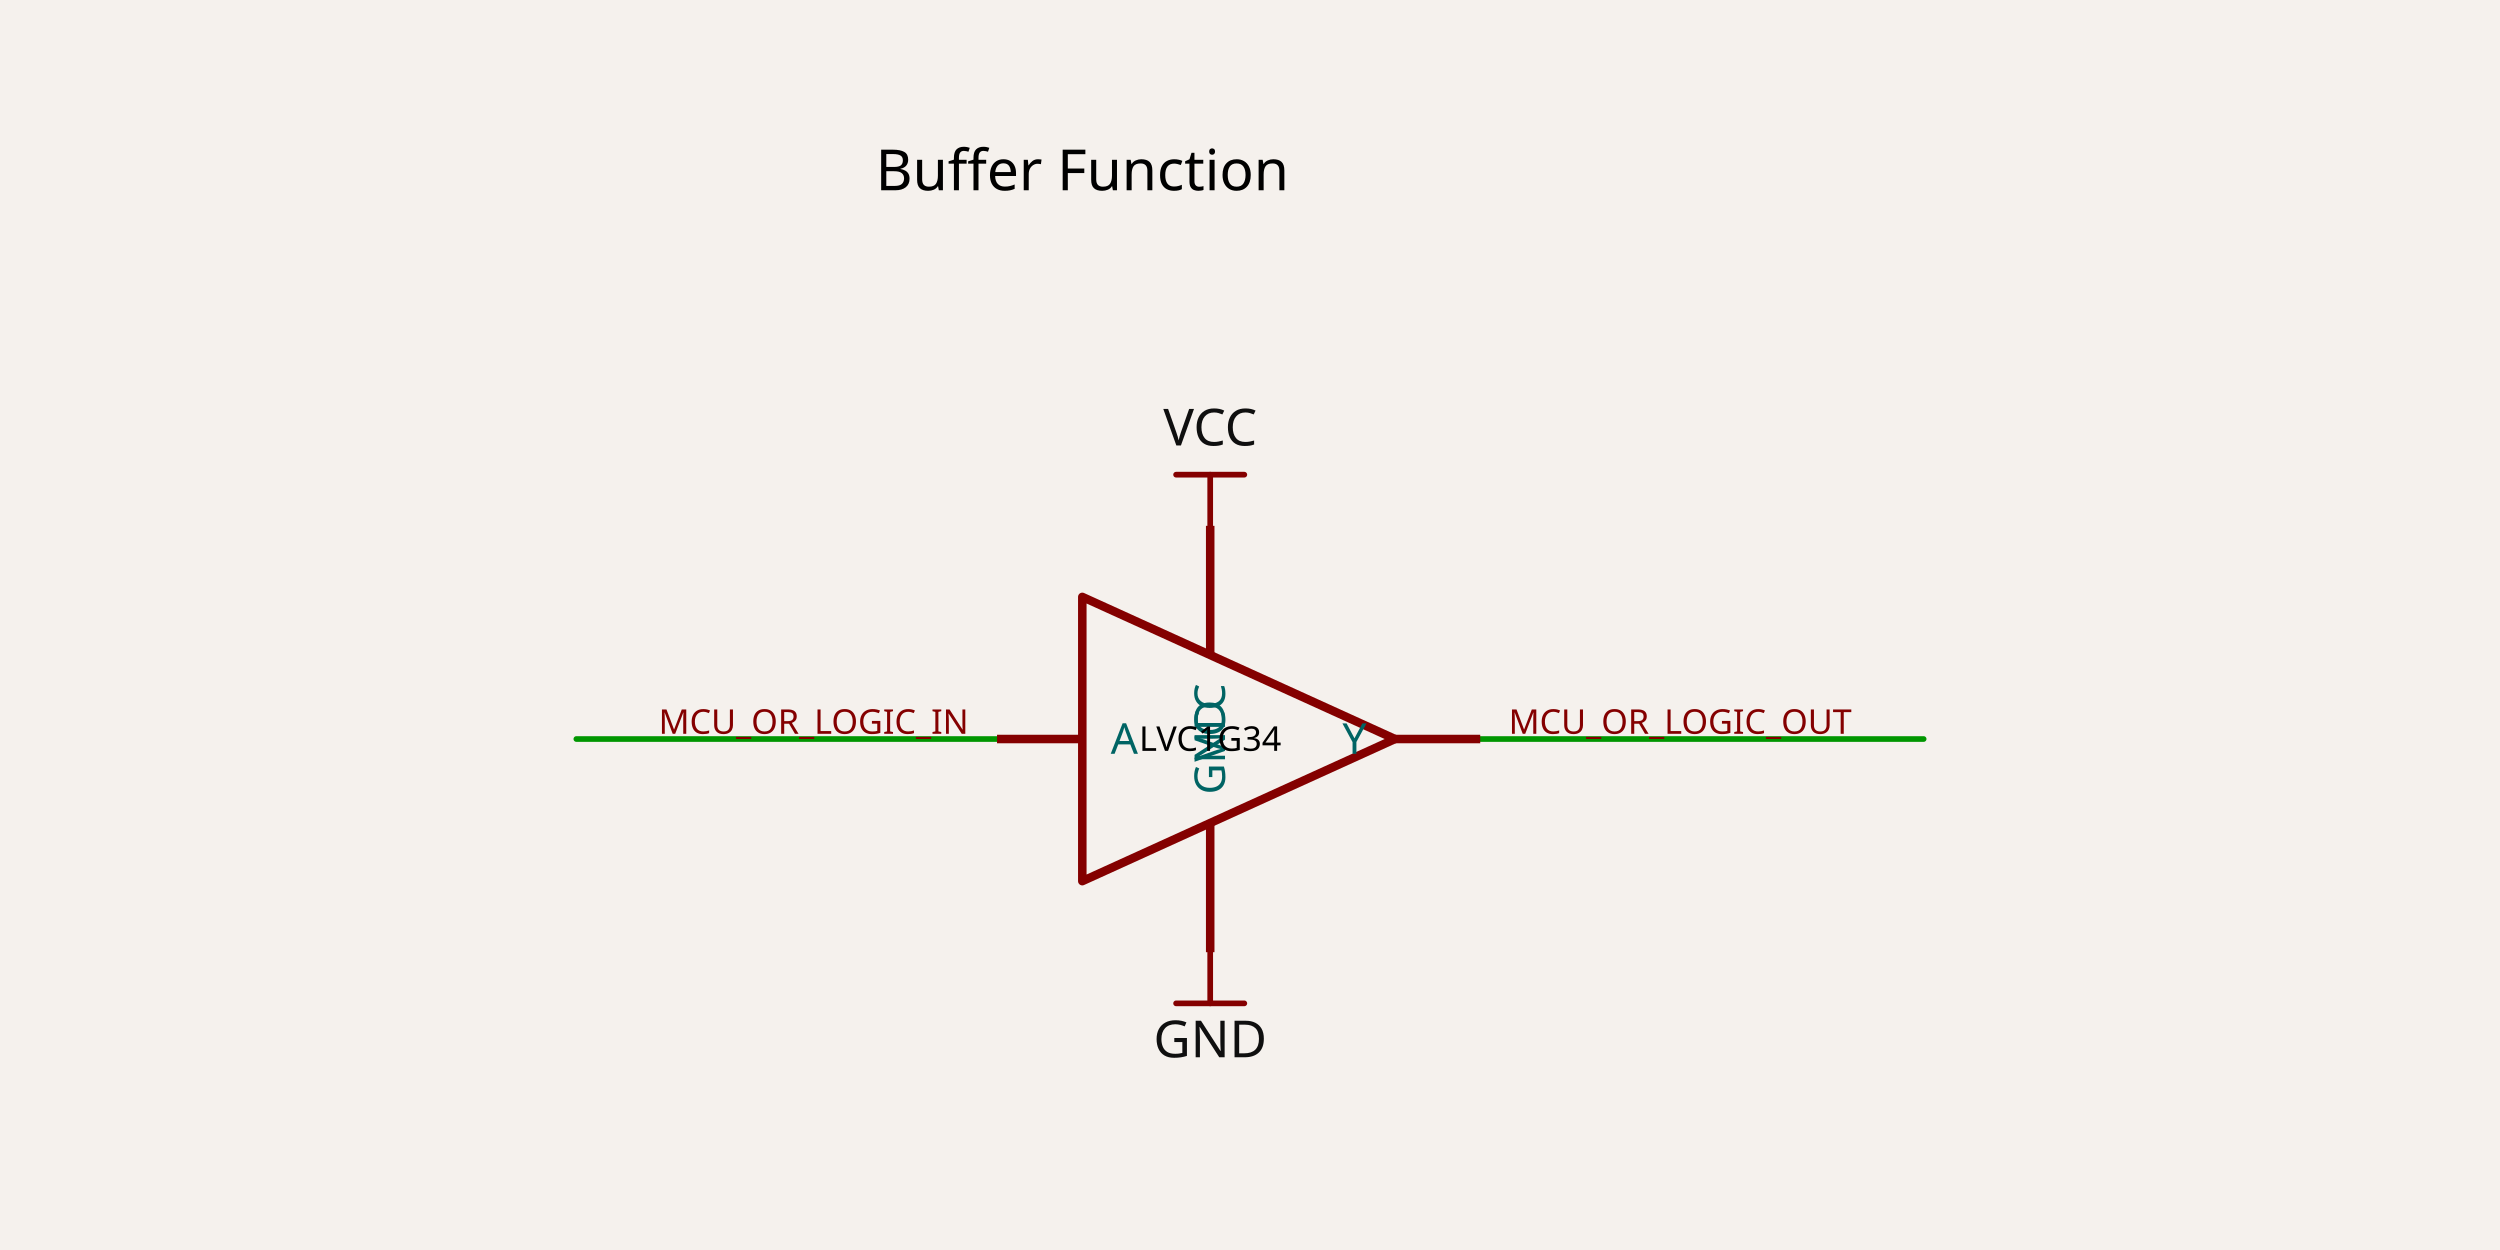
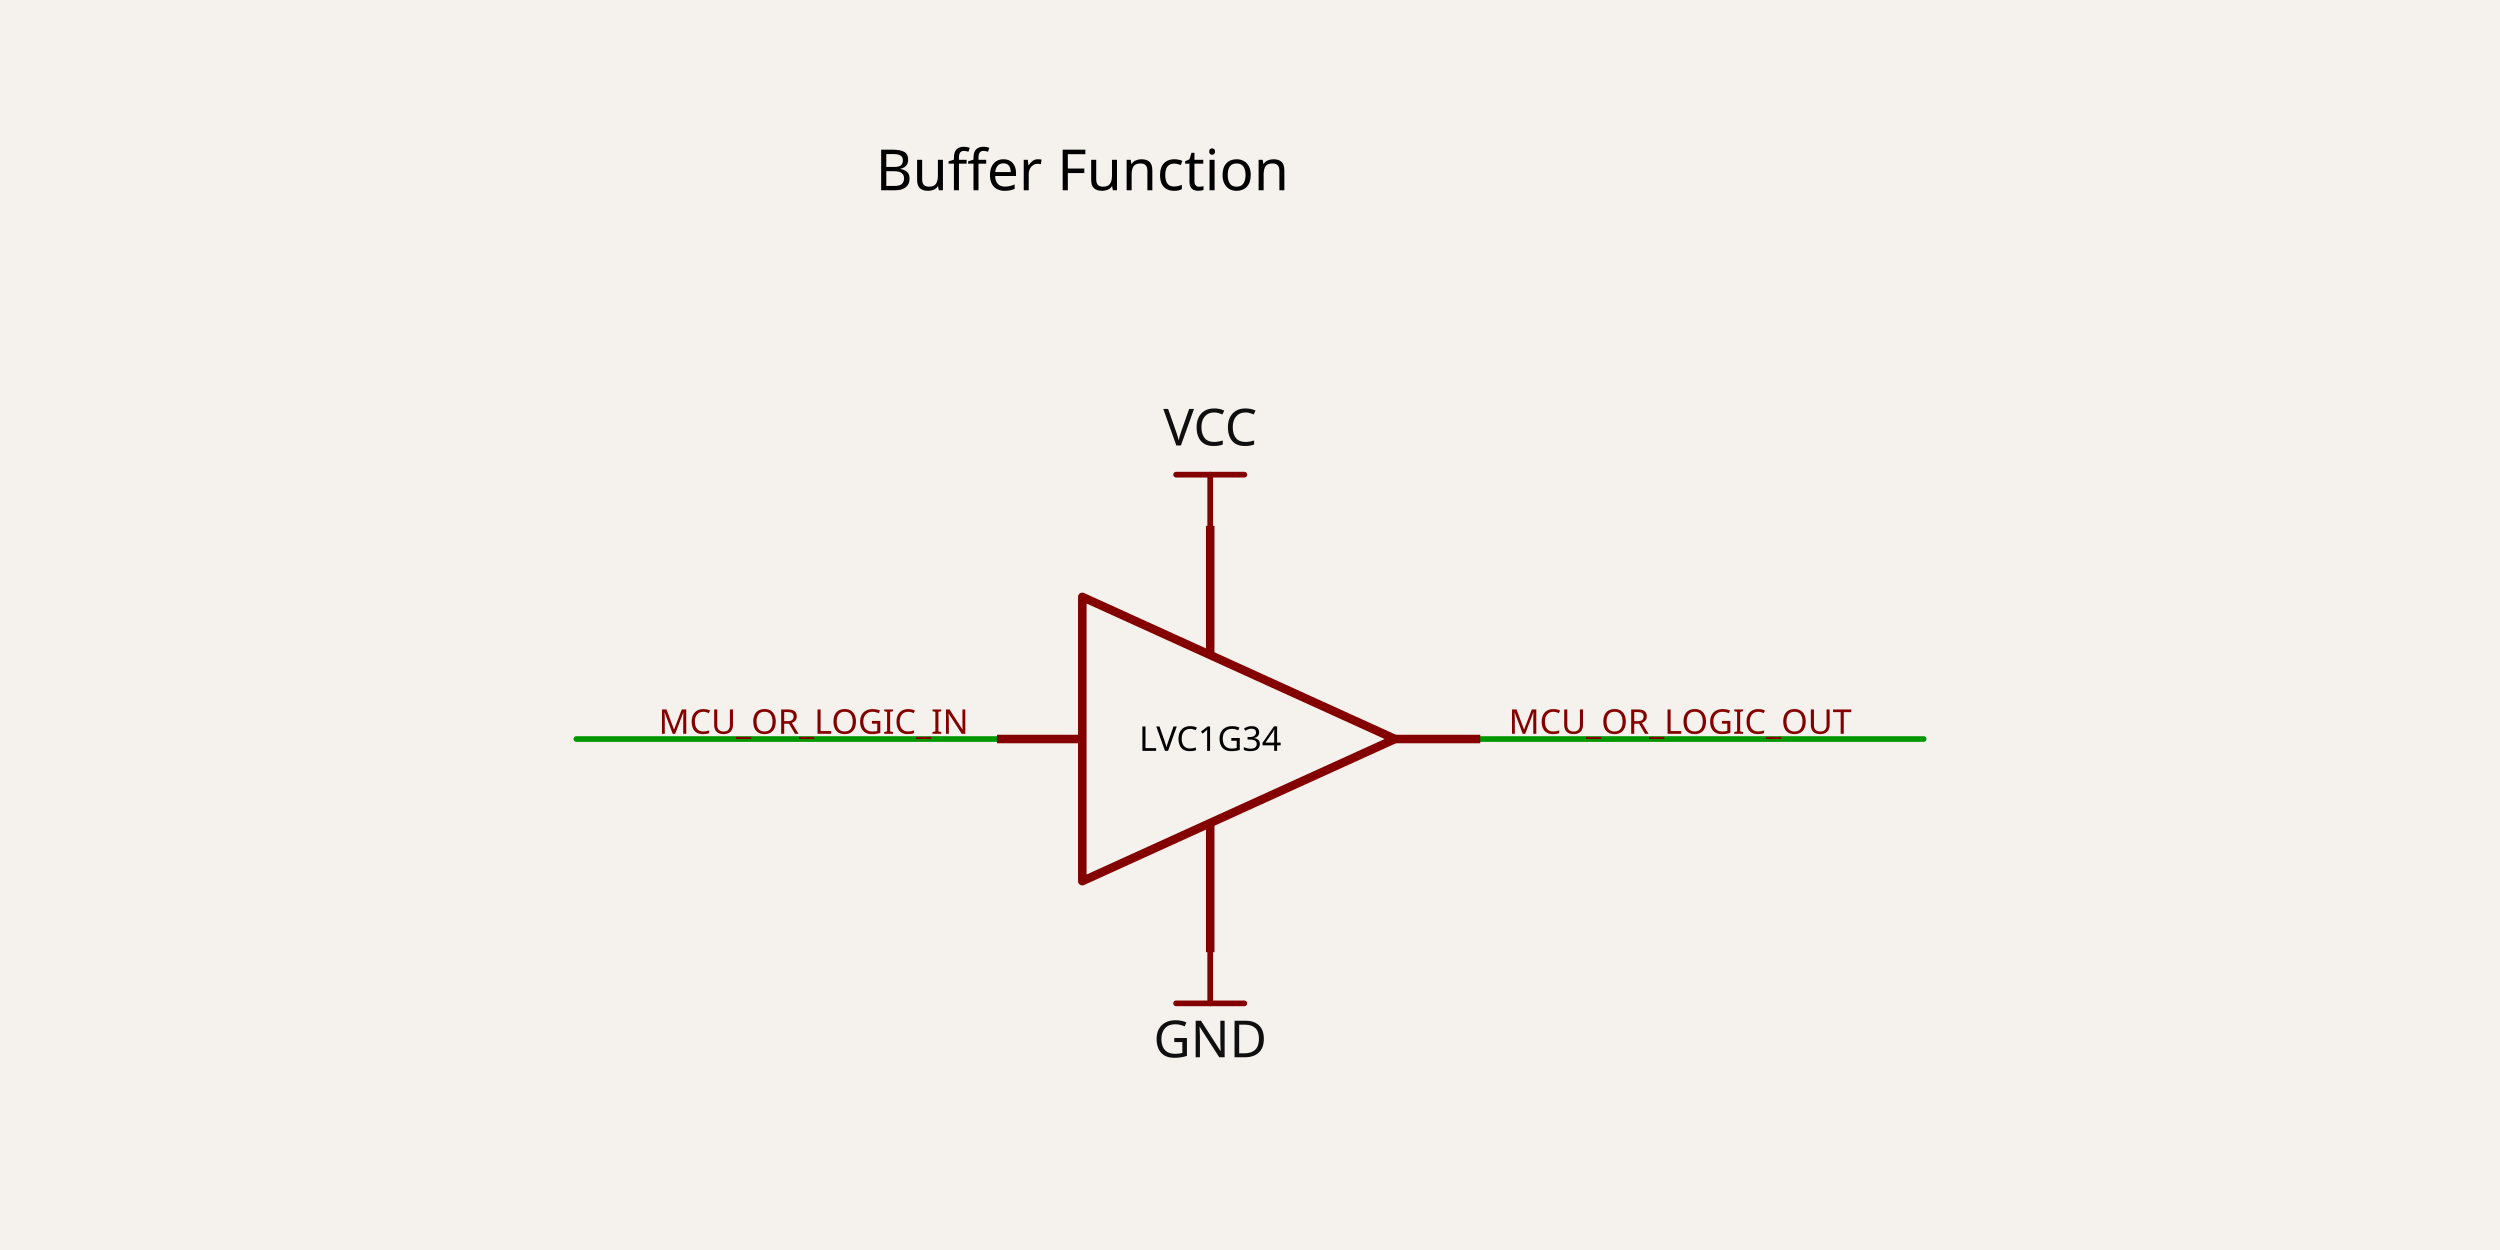
<svg xmlns="http://www.w3.org/2000/svg" class="tscircuit-schematic" width="1200" height="600" style="background-color: rgb(245, 241, 237)" data-real-to-screen-transform="matrix(136.4339205045,0,0,-136.4339205045,594.5426431798,354.7281933117)">
  <style>
              .boundary { fill: rgb(245, 241, 237); }
              .schematic-boundary { fill: none; stroke: #fff; }
              .component { fill: none; stroke: rgb(132, 0, 0); }
              .chip { fill: rgb(255, 255, 194); stroke: rgb(132, 0, 0); }
              .component-pin { fill: none; stroke: rgb(132, 0, 0); }
              .text { font-family: sans-serif; fill: rgb(0, 150, 0); }
              .pin-number { fill: rgb(169, 0, 0); }
              .port-label { fill: rgb(0, 100, 100); }
              .component-name { fill: rgb(0, 100, 100); }
              
            </style>
  <rect class="boundary" x="0" y="0" width="1200" height="600" />
  <g class="trace sch-trace" data-layer="base" data-circuit-json-type="schematic_trace" data-schematic-trace-id="schematic_trace_0" data-subcircuit-connectivity-map-key="unnamedsubcircuitsubcircuit_source_group_0_connectivity_net0">
    <path d="M 478.574 354.728 L 276.652 354.728" class="trace-invisible-hover-outline sch-trace-hitbox" stroke="rgb(0, 150, 0)" fill="none" stroke-width="21.829px" stroke-linecap="round" opacity="0" stroke-linejoin="round" />
    <path class="sch-trace-path" d="M 478.574 354.728 L 276.652 354.728" stroke="rgb(0, 150, 0)" fill="none" stroke-width="2.729px" stroke-linecap="round" stroke-linejoin="round" />
  </g>
  <g class="trace sch-trace" data-layer="base" data-circuit-json-type="schematic_trace" data-schematic-trace-id="schematic_trace_1" data-subcircuit-connectivity-map-key="unnamedsubcircuitsubcircuit_source_group_0_connectivity_net1">
    <path d="M 710.511 354.728 L 923.348 354.728" class="trace-invisible-hover-outline sch-trace-hitbox" stroke="rgb(0, 150, 0)" fill="none" stroke-width="21.829px" stroke-linecap="round" opacity="0" stroke-linejoin="round" />
    <path class="sch-trace-path" d="M 710.511 354.728 L 923.348 354.728" stroke="rgb(0, 150, 0)" fill="none" stroke-width="2.729px" stroke-linecap="round" stroke-linejoin="round" />
  </g>
  <g class="trace-overlays sch-trace-overlays" data-layer="overlay" data-circuit-json-type="schematic_trace" data-schematic-trace-id="schematic_trace_0" data-subcircuit-connectivity-map-key="unnamedsubcircuitsubcircuit_source_group_0_connectivity_net0" />
  <g class="trace-overlays sch-trace-overlays" data-layer="overlay" data-circuit-json-type="schematic_trace" data-schematic-trace-id="schematic_trace_1" data-subcircuit-connectivity-map-key="unnamedsubcircuitsubcircuit_source_group_0_connectivity_net1" />
  <g class="sch-component" data-circuit-json-type="schematic_component" data-schematic-component-id="schematic_component_0">
    <path class="sch-path" d="M 519.504 286.511 L 519.504 422.945 L 669.581 354.728 L 519.504 286.511" stroke="rgb(132, 0, 0)" stroke-width="4.093" fill="none" stroke-linecap="round" stroke-linejoin="round" data-schematic-component-id="schematic_component_0" />
    <line class="sch-line" x1="478.574" y1="354.728" x2="519.504" y2="354.728" stroke="rgba(132, 0, 0)" stroke-width="4.093" data-schematic-line-id="schematic_line_0" data-schematic-component-id="schematic_component_0" />
    <line class="sch-line" x1="669.581" y1="354.728" x2="710.511" y2="354.728" stroke="rgba(132, 0, 0)" stroke-width="4.093" data-schematic-line-id="schematic_line_1" data-schematic-component-id="schematic_component_0" />
    <line class="sch-line" x1="580.899" y1="314.48" x2="580.899" y2="252.403" stroke="rgba(132, 0, 0)" stroke-width="4.093" data-schematic-line-id="schematic_line_2" data-schematic-component-id="schematic_component_0" />
    <line class="sch-line" x1="580.899" y1="394.976" x2="580.899" y2="457.054" stroke="rgba(132, 0, 0)" stroke-width="4.093" data-schematic-line-id="schematic_line_3" data-schematic-component-id="schematic_component_0" />
-     <text class="port-label sch-pin-label" x="533.147" y="354.728" style="font-family: sans-serif;" fill="rgb(0, 100, 100)" text-anchor="start" dominant-baseline="middle" font-size="20.465px" transform="">A</text>
-     <text class="port-label sch-pin-label" x="655.938" y="354.728" style="font-family: sans-serif;" fill="rgb(0, 100, 100)" text-anchor="end" dominant-baseline="middle" font-size="20.465px" transform="">Y</text>
-     <text class="port-label sch-pin-label" x="580.899" y="328.124" style="font-family: sans-serif;" fill="rgb(0, 100, 100)" text-anchor="end" dominant-baseline="middle" font-size="20.465px" transform="rotate(-90 580.8993 328.1236)">VCC</text>
-     <text class="port-label sch-pin-label" x="580.899" y="381.333" style="font-family: sans-serif;" fill="rgb(0, 100, 100)" text-anchor="start" dominant-baseline="middle" font-size="20.465px" transform="rotate(-90 580.8993 381.3328)">GND</text>
  </g>
  <g class="schematic-port-hover sch-port-hover" data-schematic-port-id="source_port_0">
    <circle cx="478.574" cy="354.728" r="5.457" fill="red" opacity="0" />
  </g>
  <g class="schematic-port-hover sch-port-hover" data-schematic-port-id="source_port_1">
    <circle cx="710.511" cy="354.728" r="5.457" fill="red" opacity="0" />
  </g>
  <g class="schematic-port-hover sch-port-hover" data-schematic-port-id="source_port_2">
    <circle cx="580.899" cy="252.403" r="5.457" fill="red" opacity="0" />
  </g>
  <g class="schematic-port-hover sch-port-hover" data-schematic-port-id="source_port_3">
    <circle cx="580.899" cy="457.054" r="5.457" fill="red" opacity="0" />
+   </g>
+   <g class="schematic-port-hover sch-port-hover" data-schematic-port-id="source_port_4">
+     <circle cx="512.682" cy="327.441" r="5.457" fill="red" opacity="0" />
  </g>
  <rect class="component-overlay sch-component-overlay sch-net-label-overlay" data-circuit-json-type="schematic_net_label" data-schematic-net-label-id="schematic_net_label_0" x="564.527" y="227.845" width="32.744" height="24.558" fill="transparent" />
  <path class="sch-net-label-symbol-path" data-circuit-json-type="schematic_net_label" data-schematic-net-label-id="schematic_net_label_0" d="M 597.271 227.845 L 564.527 227.845" stroke="rgb(132, 0, 0)" fill="none" stroke-width="2.729px" stroke-linecap="round" />
  <path class="sch-net-label-symbol-path" data-circuit-json-type="schematic_net_label" data-schematic-net-label-id="schematic_net_label_0" d="M 580.899 227.845 L 580.899 252.403" stroke="rgb(132, 0, 0)" fill="none" stroke-width="2.729px" stroke-linecap="round" />
  <text class="sch-net-label-symbol-text" data-circuit-json-type="schematic_net_label" data-schematic-net-label-id="schematic_net_label_0" x="580.899" y="221.023" fill="rgb(15, 15, 15)" font-family="sans-serif" text-anchor="middle" dominant-baseline="ideographic" font-size="24.558px">VCC</text>
  <rect class="component-overlay sch-component-overlay sch-net-label-overlay" data-circuit-json-type="schematic_net_label" data-schematic-net-label-id="schematic_net_label_1" x="564.527" y="457.054" width="32.744" height="24.558" fill="transparent" />
  <path class="sch-net-label-symbol-path" data-circuit-json-type="schematic_net_label" data-schematic-net-label-id="schematic_net_label_1" d="M 564.527 481.612 L 597.271 481.612" stroke="rgb(132, 0, 0)" fill="none" stroke-width="2.729px" stroke-linecap="round" />
  <path class="sch-net-label-symbol-path" data-circuit-json-type="schematic_net_label" data-schematic-net-label-id="schematic_net_label_1" d="M 580.899 481.612 L 580.899 457.054" stroke="rgb(132, 0, 0)" fill="none" stroke-width="2.729px" stroke-linecap="round" />
  <text class="sch-net-label-symbol-text" data-circuit-json-type="schematic_net_label" data-schematic-net-label-id="schematic_net_label_1" x="580.899" y="488.433" fill="rgb(15, 15, 15)" font-family="sans-serif" text-anchor="middle" dominant-baseline="hanging" font-size="24.558px">GND</text>
  <text class="sch-text" x="580.899" y="354.728" fill="#000000" text-anchor="middle" dominant-baseline="middle" font-family="sans-serif" font-size="16.372px" transform="rotate(0, 580.8993, 354.7282)">LVC1G34</text>
  <text class="sch-text" x="519.504" y="81.86" fill="#000000" text-anchor="middle" dominant-baseline="middle" font-family="sans-serif" font-size="27.287px" transform="rotate(0, 519.504, 81.86035)">Buffer Function</text>
  <text class="sch-text" x="464.93" y="346.542" fill="rgb(132, 0, 0)" text-anchor="end" dominant-baseline="middle" font-family="sans-serif" font-size="16.372px" transform="rotate(0, 464.9304, 346.5422)">MCU_OR_LOGIC_IN</text>
  <text class="sch-text" x="724.155" y="346.542" fill="rgb(132, 0, 0)" text-anchor="start" dominant-baseline="middle" font-family="sans-serif" font-size="16.372px" transform="rotate(0, 724.1549, 346.5422)">MCU_OR_LOGIC_OUT</text>
</svg>
